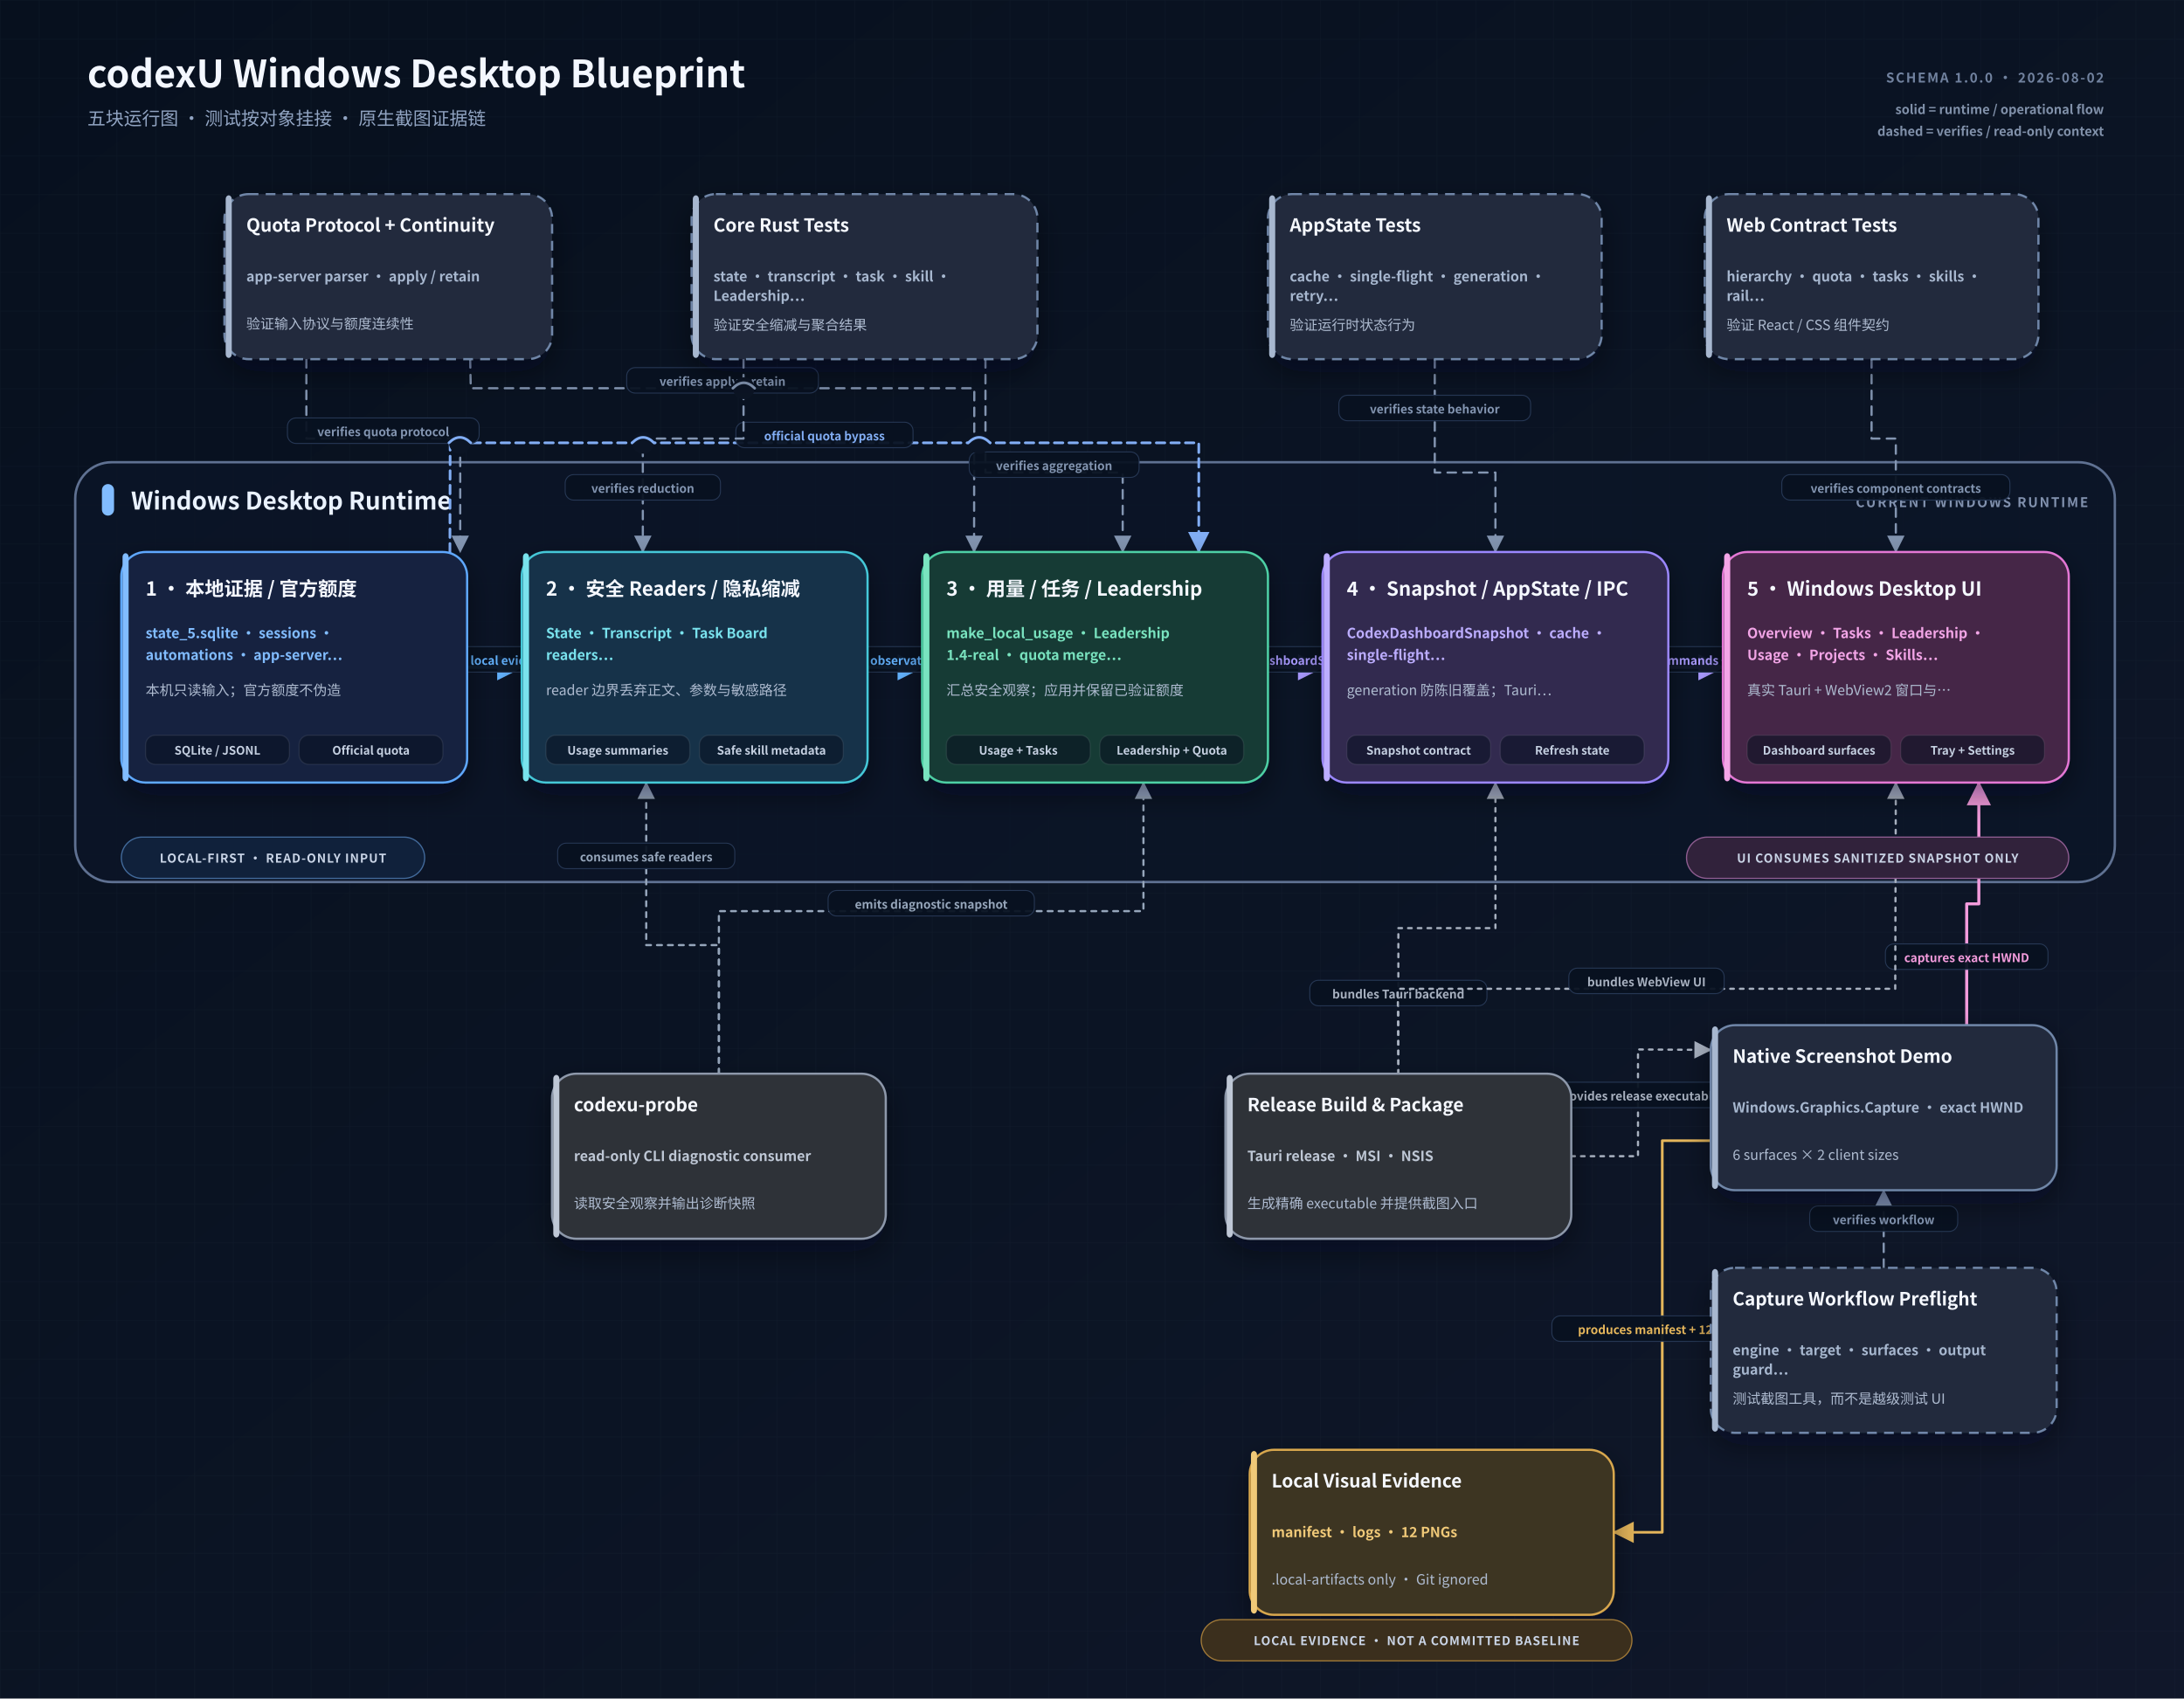
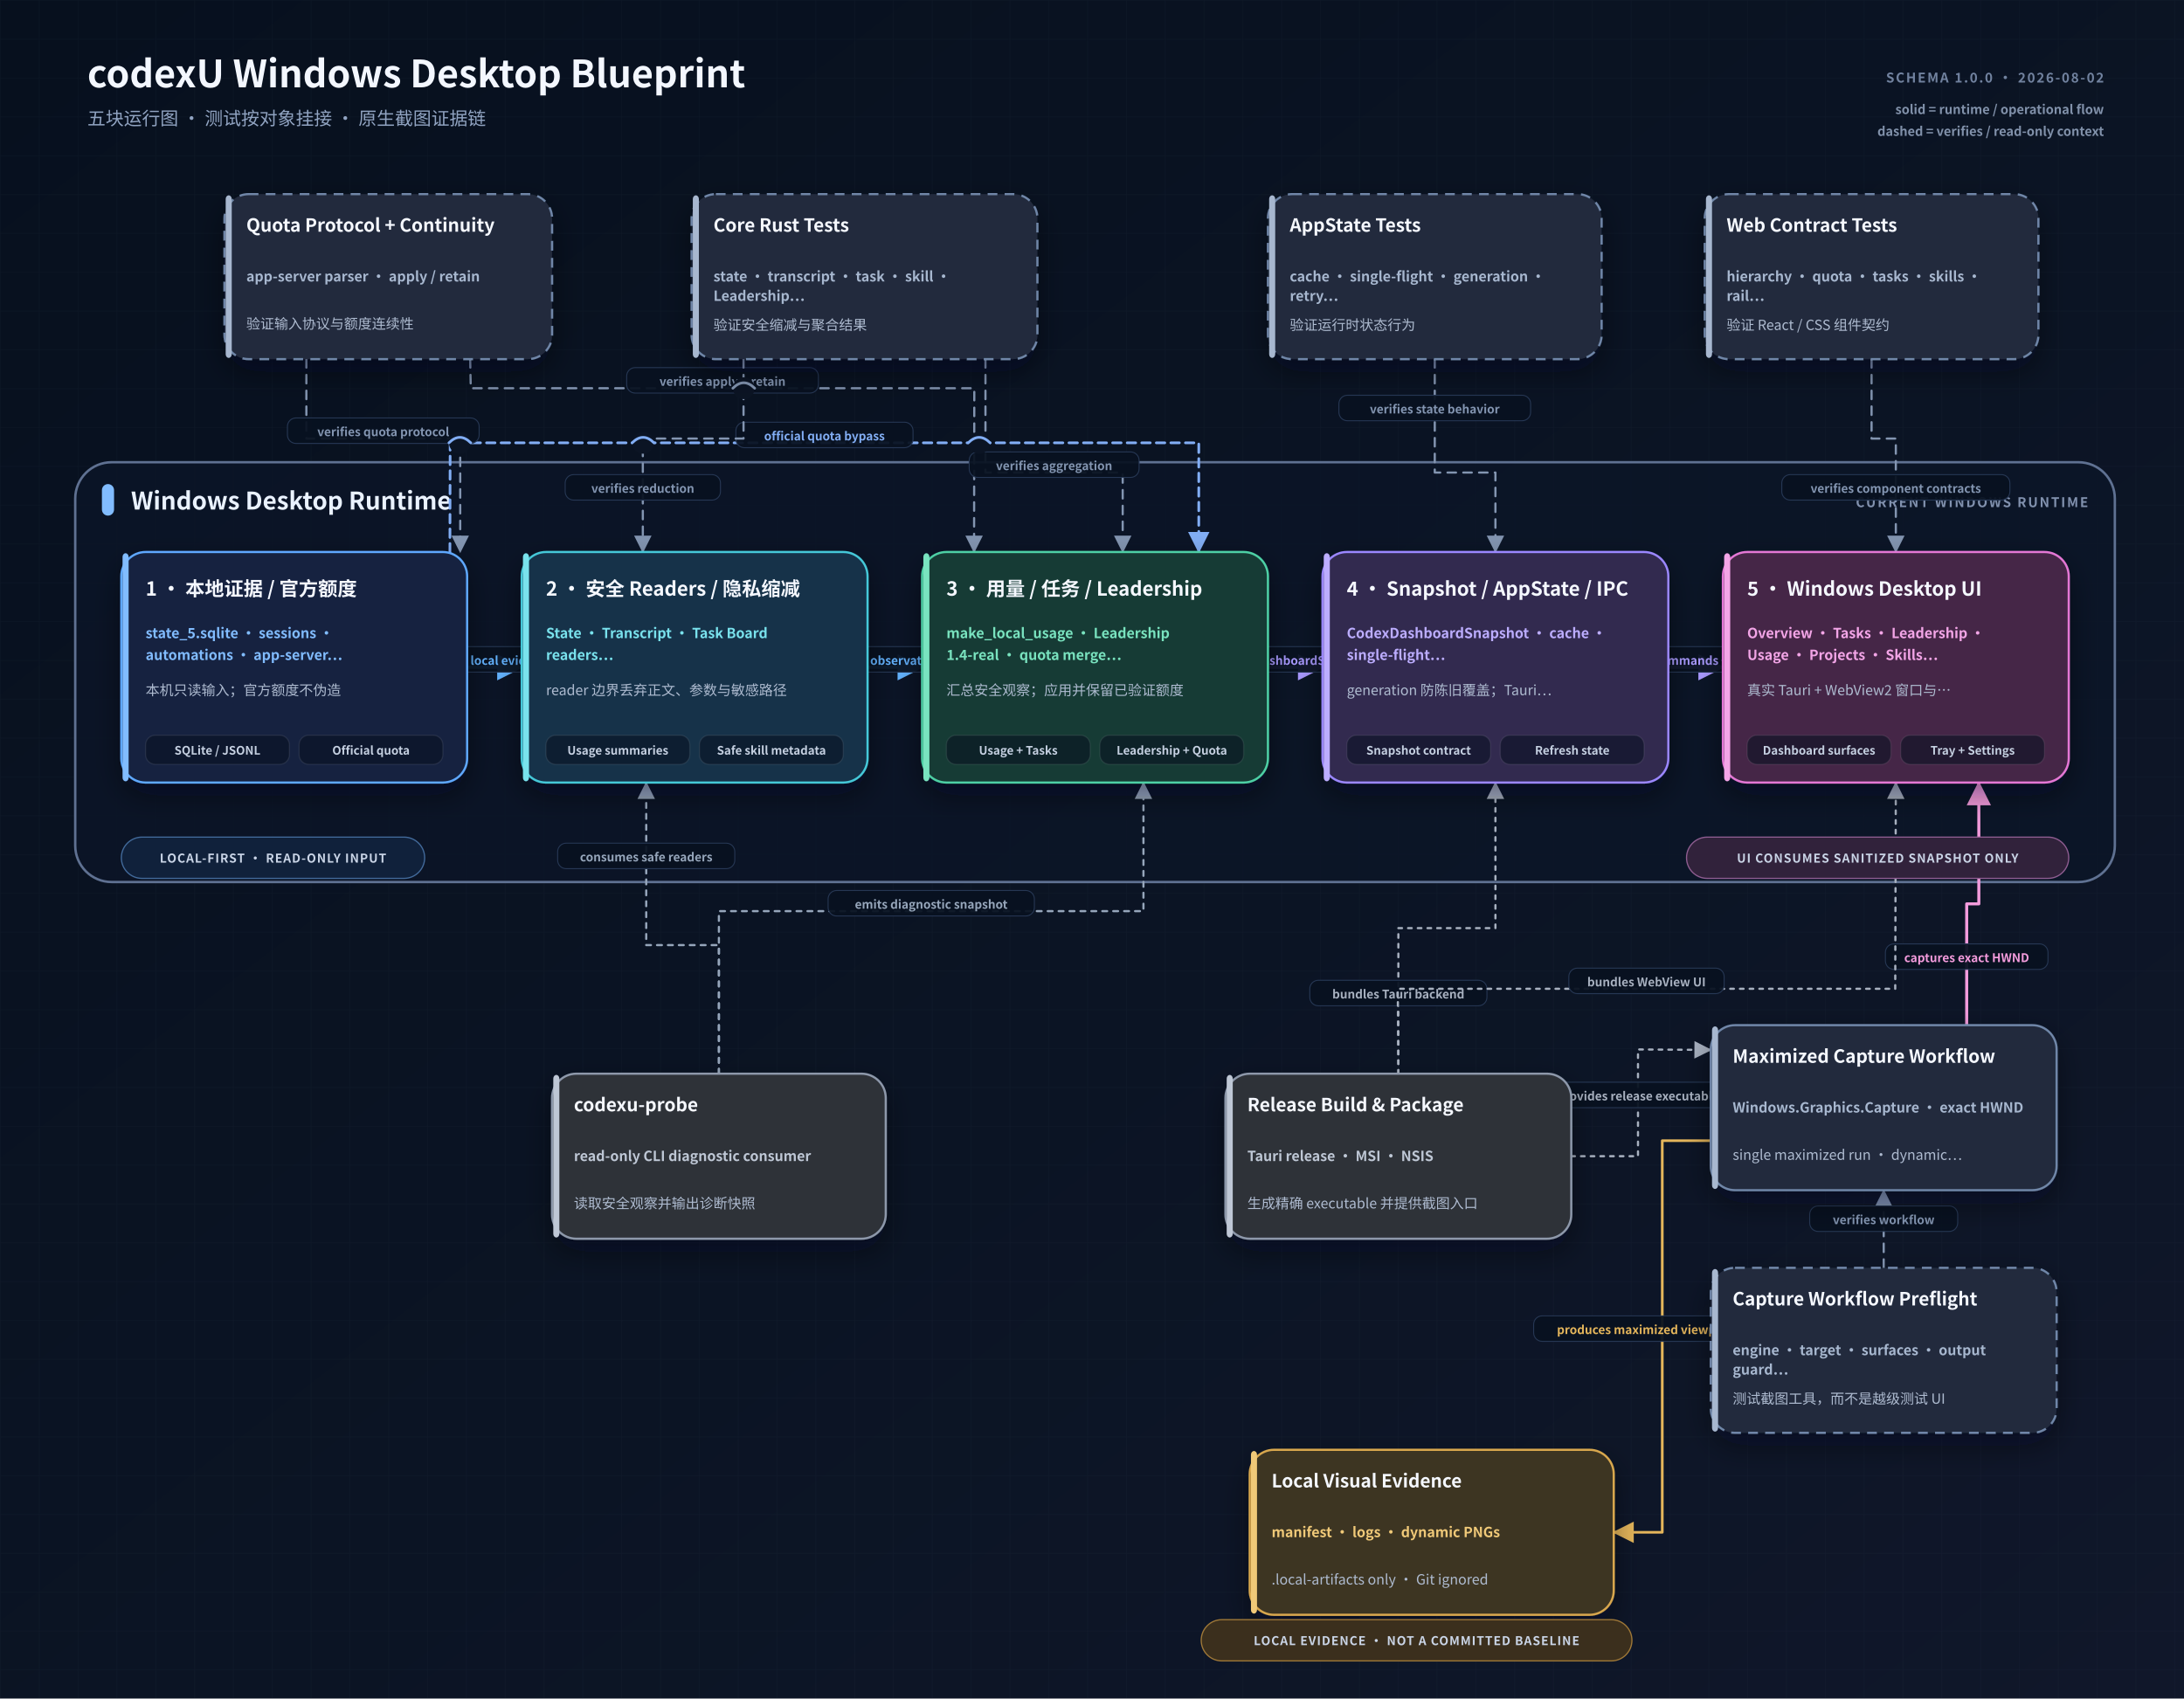
<svg xmlns="http://www.w3.org/2000/svg" width="1800" height="1400" viewBox="0 0 1800 1400">
  <defs>
    <linearGradient id="bg" x1="0" y1="0" x2="1" y2="1">
      <stop offset="0" stop-color="#07101e" />
      <stop offset="0.55" stop-color="#0b1424" />
      <stop offset="1" stop-color="#10172a" />
    </linearGradient>
    <pattern id="grid" width="32" height="32" patternUnits="userSpaceOnUse">
      <path d="M 32 0 L 0 0 0 32" fill="none" stroke="#9fb3d1" stroke-opacity="0.035" stroke-width="1" />
    </pattern>
    <filter id="card-shadow" x="-20%" y="-20%" width="140%" height="150%">
      <feDropShadow dx="0" dy="10" stdDeviation="12" flood-color="#000814" flood-opacity="0.42" />
    </filter>
    <marker id="arrow-data_flow" markerWidth="10" markerHeight="10" refX="8.5" refY="5" orient="auto" markerUnits="strokeWidth">
      <path d="M1,1 L9,5 L1,9 Z" fill="#63b3ff" />
    </marker>
    <marker id="arrow-read_only" markerWidth="10" markerHeight="10" refX="8.5" refY="5" orient="auto" markerUnits="strokeWidth">
      <path d="M1,1 L9,5 L1,9 Z" fill="#82aef5" />
    </marker>
    <marker id="arrow-contract" markerWidth="10" markerHeight="10" refX="8.5" refY="5" orient="auto" markerUnits="strokeWidth">
      <path d="M1,1 L9,5 L1,9 Z" fill="#a99aff" />
    </marker>
    <marker id="arrow-verifies" markerWidth="10" markerHeight="10" refX="8.5" refY="5" orient="auto" markerUnits="strokeWidth">
      <path d="M1,1 L9,5 L1,9 Z" fill="#8395b1" />
    </marker>
    <marker id="arrow-captures" markerWidth="10" markerHeight="10" refX="8.5" refY="5" orient="auto" markerUnits="strokeWidth">
      <path d="M1,1 L9,5 L1,9 Z" fill="#f39bdc" />
    </marker>
    <marker id="arrow-produces" markerWidth="10" markerHeight="10" refX="8.5" refY="5" orient="auto" markerUnits="strokeWidth">
      <path d="M1,1 L9,5 L1,9 Z" fill="#e5b65b" />
    </marker>
    <marker id="arrow-consumes" markerWidth="10" markerHeight="10" refX="8.5" refY="5" orient="auto" markerUnits="strokeWidth">
      <path d="M1,1 L9,5 L1,9 Z" fill="#96a6bb" />
    </marker>
    <marker id="arrow-builds" markerWidth="10" markerHeight="10" refX="8.5" refY="5" orient="auto" markerUnits="strokeWidth">
      <path d="M1,1 L9,5 L1,9 Z" fill="#a8b1c0" />
    </marker>
  </defs>
  <rect width="100%" height="100%" fill="url(#bg)" />
  <rect width="100%" height="100%" fill="url(#grid)" />
  <text x="72.0" y="72.0" font-family="'Segoe UI','Microsoft YaHei UI','Noto Sans CJK SC',sans-serif" font-size="31.0" font-weight="760" fill="#f3f7ff" text-anchor="start" opacity="1.00" letter-spacing="0.0">codexU Windows Desktop Blueprint</text>
  <text x="72.0" y="103.0" font-family="'Segoe UI','Microsoft YaHei UI','Noto Sans CJK SC',sans-serif" font-size="15.0" font-weight="450" fill="#91a4c2" text-anchor="start" opacity="1.00" letter-spacing="0.0">五块运行图 · 测试按对象挂接 · 原生截图证据链</text>
  <text x="1734.0" y="68.0" font-family="'Segoe UI','Microsoft YaHei UI','Noto Sans CJK SC',sans-serif" font-size="11.0" font-weight="700" fill="#71829f" text-anchor="end" opacity="1.00" letter-spacing="1.2">SCHEMA 1.0.0 · 2026-08-02</text>
  <text x="1734.0" y="94.0" font-family="'Segoe UI','Microsoft YaHei UI','Noto Sans CJK SC',sans-serif" font-size="10.5" font-weight="550" fill="#8191aa" text-anchor="end" opacity="1.00" letter-spacing="0.0">solid = runtime / operational flow</text>
  <text x="1734.0" y="112.0" font-family="'Segoe UI','Microsoft YaHei UI','Noto Sans CJK SC',sans-serif" font-size="10.5" font-weight="550" fill="#8191aa" text-anchor="end" opacity="1.00" letter-spacing="0.0">dashed = verifies / read-only context</text>
  <g id="groups">
    <g id="group-windows_runtime">
      <rect x="62.0" y="381.0" width="1681.0" height="346.0" rx="30" fill="#0c1528" fill-opacity="0.82" stroke="#5f7192" stroke-width="2" />
      <rect x="84.0" y="399.0" width="10" height="26" rx="5" fill="#81bcff" />
      <text x="108.0" y="420.0" font-family="'Segoe UI','Microsoft YaHei UI','Noto Sans CJK SC',sans-serif" font-size="20.0" font-weight="700" fill="#eaf2ff" text-anchor="start" opacity="1.00" letter-spacing="0.0">Windows Desktop Runtime</text>
      <text x="1721.0" y="418.0" font-family="'Segoe UI','Microsoft YaHei UI','Noto Sans CJK SC',sans-serif" font-size="11.0" font-weight="700" fill="#8191ae" text-anchor="end" opacity="1.00" letter-spacing="1.3">CURRENT WINDOWS RUNTIME</text>
    </g>
  </g>
  <g id="edges">
    <g class="edge edge-local_evidence-safe_readers" data-crossing-style="">
      <polyline points="385.0,550.0 430.0,550.0" fill="none" stroke="#63b3ff" stroke-width="2.7" stroke-linecap="round" stroke-linejoin="round" marker-end="url(#arrow-data_flow)" />
      <g class="edge-label">
        <rect x="337.5" y="533.0" width="140.0" height="21" rx="7" fill="#081120" fill-opacity="0.94" stroke="#263754" stroke-width="0.8" />
        <text x="407.5" y="548.0" font-family="'Segoe UI','Microsoft YaHei UI','Noto Sans CJK SC',sans-serif" font-size="9.8" font-weight="650" fill="#63b3ff" text-anchor="middle" opacity="1.00" letter-spacing="0.0">reads local evidence</text>
      </g>
    </g>
    <g class="edge edge-safe_readers-dashboard_aggregation" data-crossing-style="">
      <polyline points="715.0,550.0 760.0,550.0" fill="none" stroke="#63b3ff" stroke-width="2.7" stroke-linecap="round" stroke-linejoin="round" marker-end="url(#arrow-data_flow)" />
      <g class="edge-label">
        <rect x="676.5" y="533.0" width="122.0" height="21" rx="7" fill="#081120" fill-opacity="0.94" stroke="#263754" stroke-width="0.8" />
        <text x="737.5" y="548.0" font-family="'Segoe UI','Microsoft YaHei UI','Noto Sans CJK SC',sans-serif" font-size="9.8" font-weight="650" fill="#63b3ff" text-anchor="middle" opacity="1.00" letter-spacing="0.0">safe observations</text>
      </g>
    </g>
    <g class="edge edge-local_evidence-dashboard_aggregation" data-crossing-style="bridge">
      <polyline points="370.8,455.0 371.0,365.0 988.0,365.0 988.0,455.0" fill="none" stroke="#82aef5" stroke-width="2.2" stroke-linecap="round" stroke-linejoin="round" marker-end="url(#arrow-read_only)" stroke-dasharray="7 5" />
      <g class="edge-label">
        <rect x="606.5" y="348.0" width="146.0" height="21" rx="7" fill="#081120" fill-opacity="0.94" stroke="#263754" stroke-width="0.8" />
        <text x="679.5" y="363.0" font-family="'Segoe UI','Microsoft YaHei UI','Noto Sans CJK SC',sans-serif" font-size="9.8" font-weight="650" fill="#82aef5" text-anchor="middle" opacity="1.00" letter-spacing="0.0">official quota bypass</text>
      </g>
    </g>
    <g class="edge edge-dashboard_aggregation-snapshot_app_state" data-crossing-style="">
      <polyline points="1045.0,550.0 1090.0,550.0" fill="none" stroke="#a99aff" stroke-width="2.7" stroke-linecap="round" stroke-linejoin="round" marker-end="url(#arrow-contract)" />
      <g class="edge-label">
        <rect x="991.5" y="533.0" width="152.0" height="21" rx="7" fill="#081120" fill-opacity="0.94" stroke="#263754" stroke-width="0.8" />
        <text x="1067.5" y="548.0" font-family="'Segoe UI','Microsoft YaHei UI','Noto Sans CJK SC',sans-serif" font-size="9.8" font-weight="650" fill="#a99aff" text-anchor="middle" opacity="1.00" letter-spacing="0.0">CodexDashboardSnapshot</text>
      </g>
    </g>
    <g class="edge edge-snapshot_app_state-windows_desktop_ui" data-crossing-style="">
      <polyline points="1375.0,550.0 1420.0,550.0" fill="none" stroke="#a99aff" stroke-width="2.7" stroke-linecap="round" stroke-linejoin="round" marker-end="url(#arrow-contract)" />
      <g class="edge-label">
        <rect x="1318.5" y="533.0" width="158.0" height="21" rx="7" fill="#081120" fill-opacity="0.94" stroke="#263754" stroke-width="0.8" />
        <text x="1397.5" y="548.0" font-family="'Segoe UI','Microsoft YaHei UI','Noto Sans CJK SC',sans-serif" font-size="9.8" font-weight="650" fill="#a99aff" text-anchor="middle" opacity="1.00" letter-spacing="0.0">Tauri commands + events</text>
      </g>
    </g>
    <g class="edge edge-quota_tests-local_evidence" data-crossing-style="">
      <polyline points="252.5,296.0 252.5,361.5 379.3,361.5 379.3,455.0" fill="none" stroke="#8395b1" stroke-width="1.8" stroke-linecap="round" stroke-linejoin="round" marker-end="url(#arrow-verifies)" stroke-dasharray="7 6" />
      <g class="edge-label">
        <rect x="236.9" y="344.5" width="158.0" height="21" rx="7" fill="#081120" fill-opacity="0.94" stroke="#263754" stroke-width="0.8" />
        <text x="315.9" y="359.5" font-family="'Segoe UI','Microsoft YaHei UI','Noto Sans CJK SC',sans-serif" font-size="9.8" font-weight="650" fill="#8395b1" text-anchor="middle" opacity="1.00" letter-spacing="0.0">verifies quota protocol</text>
      </g>
    </g>
    <g class="edge edge-quota_tests-dashboard_aggregation" data-crossing-style="bridge">
      <polyline points="387.5,296.0 388.0,320.0 803.0,320.0 802.8,455.0" fill="none" stroke="#8395b1" stroke-width="1.8" stroke-linecap="round" stroke-linejoin="round" marker-end="url(#arrow-verifies)" stroke-dasharray="7 6" />
      <g class="edge-label">
        <rect x="516.5" y="303.0" width="158.0" height="21" rx="7" fill="#081120" fill-opacity="0.94" stroke="#263754" stroke-width="0.8" />
        <text x="595.5" y="318.0" font-family="'Segoe UI','Microsoft YaHei UI','Noto Sans CJK SC',sans-serif" font-size="9.8" font-weight="650" fill="#8395b1" text-anchor="middle" opacity="1.00" letter-spacing="0.0">verifies apply + retain</text>
      </g>
    </g>
    <g class="edge edge-core_tests-safe_readers" data-crossing-style="">
      <polyline points="612.8,296.0 612.8,361.5 529.8,361.5 529.8,455.0" fill="none" stroke="#8395b1" stroke-width="1.8" stroke-linecap="round" stroke-linejoin="round" marker-end="url(#arrow-verifies)" stroke-dasharray="7 6" />
      <g class="edge-label">
        <rect x="465.8" y="391.2" width="128.0" height="21" rx="7" fill="#081120" fill-opacity="0.94" stroke="#263754" stroke-width="0.8" />
        <text x="529.8" y="406.2" font-family="'Segoe UI','Microsoft YaHei UI','Noto Sans CJK SC',sans-serif" font-size="9.8" font-weight="650" fill="#8395b1" text-anchor="middle" opacity="1.00" letter-spacing="0.0">verifies reduction</text>
      </g>
    </g>
    <g class="edge edge-core_tests-dashboard_aggregation" data-crossing-style="">
      <polyline points="812.2,296.0 812.2,389.5 925.3,389.5 925.3,455.0" fill="none" stroke="#8395b1" stroke-width="1.8" stroke-linecap="round" stroke-linejoin="round" marker-end="url(#arrow-verifies)" stroke-dasharray="7 6" />
      <g class="edge-label">
        <rect x="798.8" y="372.5" width="140.0" height="21" rx="7" fill="#081120" fill-opacity="0.94" stroke="#263754" stroke-width="0.8" />
        <text x="868.8" y="387.5" font-family="'Segoe UI','Microsoft YaHei UI','Noto Sans CJK SC',sans-serif" font-size="9.8" font-weight="650" fill="#8395b1" text-anchor="middle" opacity="1.00" letter-spacing="0.0">verifies aggregation</text>
      </g>
    </g>
    <g class="edge edge-app_state_tests-snapshot_app_state" data-crossing-style="">
      <polyline points="1182.5,296.0 1182.5,389.5 1232.5,389.5 1232.5,455.0" fill="none" stroke="#8395b1" stroke-width="1.8" stroke-linecap="round" stroke-linejoin="round" marker-end="url(#arrow-verifies)" stroke-dasharray="7 6" />
      <g class="edge-label">
        <rect x="1103.5" y="325.8" width="158.0" height="21" rx="7" fill="#081120" fill-opacity="0.94" stroke="#263754" stroke-width="0.8" />
        <text x="1182.5" y="340.8" font-family="'Segoe UI','Microsoft YaHei UI','Noto Sans CJK SC',sans-serif" font-size="9.8" font-weight="650" fill="#8395b1" text-anchor="middle" opacity="1.00" letter-spacing="0.0">verifies state behavior</text>
      </g>
    </g>
    <g class="edge edge-web_contract_tests-windows_desktop_ui" data-crossing-style="">
      <polyline points="1542.5,296.0 1542.5,361.5 1562.5,361.5 1562.5,455.0" fill="none" stroke="#8395b1" stroke-width="1.8" stroke-linecap="round" stroke-linejoin="round" marker-end="url(#arrow-verifies)" stroke-dasharray="7 6" />
      <g class="edge-label">
        <rect x="1468.5" y="391.2" width="188.0" height="21" rx="7" fill="#081120" fill-opacity="0.94" stroke="#263754" stroke-width="0.8" />
        <text x="1562.5" y="406.2" font-family="'Segoe UI','Microsoft YaHei UI','Noto Sans CJK SC',sans-serif" font-size="9.8" font-weight="650" fill="#8395b1" text-anchor="middle" opacity="1.00" letter-spacing="0.0">verifies component contracts</text>
      </g>
    </g>
    <g class="edge edge-native_capture_demo-windows_desktop_ui" data-crossing-style="">
      <polyline points="1620.9,845.0 1620.9,745.0 1630.9,745.0 1630.9,645.0" fill="none" stroke="#f39bdc" stroke-width="2.5" stroke-linecap="round" stroke-linejoin="round" marker-end="url(#arrow-captures)" />
      <g class="edge-label">
        <rect x="1553.9" y="778.0" width="134.0" height="21" rx="7" fill="#081120" fill-opacity="0.94" stroke="#263754" stroke-width="0.8" />
        <text x="1620.9" y="793.0" font-family="'Segoe UI','Microsoft YaHei UI','Noto Sans CJK SC',sans-serif" font-size="9.8" font-weight="650" fill="#f39bdc" text-anchor="middle" opacity="1.00" letter-spacing="0.0">captures exact HWND</text>
      </g>
    </g>
    <g class="edge edge-capture_preflight-native_capture_demo" data-crossing-style="">
      <polyline points="1552.5,1045.0 1552.5,1041.0 1552.5,1041.0 1552.5,981.0" fill="none" stroke="#8395b1" stroke-width="1.8" stroke-linecap="round" stroke-linejoin="round" marker-end="url(#arrow-verifies)" stroke-dasharray="7 6" />
      <g class="edge-label">
        <rect x="1491.5" y="994.0" width="122.0" height="21" rx="7" fill="#081120" fill-opacity="0.94" stroke="#263754" stroke-width="0.8" />
        <text x="1552.5" y="1009.0" font-family="'Segoe UI','Microsoft YaHei UI','Noto Sans CJK SC',sans-serif" font-size="9.8" font-weight="650" fill="#8395b1" text-anchor="middle" opacity="1.00" letter-spacing="0.0">verifies workflow</text>
      </g>
    </g>
    <g class="edge edge-native_capture_demo-local_visual_evidence" data-crossing-style="">
      <polyline points="1410.0,940.2 1370.0,940.2 1370.0,1263.0 1330.0,1263.0" fill="none" stroke="#e5b65b" stroke-width="2.2" stroke-linecap="round" stroke-linejoin="round" marker-end="url(#arrow-produces)" />
      <g class="edge-label">
-         <rect x="1279.0" y="1084.6" width="182.0" height="21" rx="7" fill="#081120" fill-opacity="0.94" stroke="#263754" stroke-width="0.8" />
-         <text x="1370.0" y="1099.6" font-family="'Segoe UI','Microsoft YaHei UI','Noto Sans CJK SC',sans-serif" font-size="9.8" font-weight="650" fill="#e5b65b" text-anchor="middle" opacity="1.00" letter-spacing="0.0">produces manifest + 12 PNGs</text>
+         <rect x="1264.0" y="1084.6" width="212.0" height="21" rx="7" fill="#081120" fill-opacity="0.94" stroke="#263754" stroke-width="0.8" />
+         <text x="1370.0" y="1099.6" font-family="'Segoe UI','Microsoft YaHei UI','Noto Sans CJK SC',sans-serif" font-size="9.8" font-weight="650" fill="#e5b65b" text-anchor="middle" opacity="1.00" letter-spacing="0.0">produces maximized viewport PNGs</text>
      </g>
    </g>
    <g class="edge edge-codexu_probe-safe_readers" data-crossing-style="">
      <polyline points="592.5,885.0 592.5,779.0 532.6,779.0 532.6,645.0" fill="none" stroke="#96a6bb" stroke-width="1.8" stroke-linecap="round" stroke-linejoin="round" marker-end="url(#arrow-consumes)" stroke-dasharray="4 5" />
      <g class="edge-label">
        <rect x="459.6" y="695.0" width="146.0" height="21" rx="7" fill="#081120" fill-opacity="0.94" stroke="#263754" stroke-width="0.8" />
        <text x="532.6" y="710.0" font-family="'Segoe UI','Microsoft YaHei UI','Noto Sans CJK SC',sans-serif" font-size="9.8" font-weight="650" fill="#96a6bb" text-anchor="middle" opacity="1.00" letter-spacing="0.0">consumes safe readers</text>
      </g>
    </g>
    <g class="edge edge-codexu_probe-dashboard_aggregation" data-crossing-style="">
      <polyline points="592.5,885.0 592.5,751.0 942.4,751.0 942.4,645.0" fill="none" stroke="#96a6bb" stroke-width="1.8" stroke-linecap="round" stroke-linejoin="round" marker-end="url(#arrow-consumes)" stroke-dasharray="4 5" />
      <g class="edge-label">
        <rect x="682.5" y="734.0" width="170.0" height="21" rx="7" fill="#081120" fill-opacity="0.94" stroke="#263754" stroke-width="0.8" />
        <text x="767.5" y="749.0" font-family="'Segoe UI','Microsoft YaHei UI','Noto Sans CJK SC',sans-serif" font-size="9.8" font-weight="650" fill="#96a6bb" text-anchor="middle" opacity="1.00" letter-spacing="0.0">emits diagnostic snapshot</text>
      </g>
    </g>
    <g class="edge edge-build_package-snapshot_app_state" data-crossing-style="">
      <polyline points="1152.5,885.0 1152.5,765.0 1232.5,765.0 1232.5,645.0" fill="none" stroke="#a8b1c0" stroke-width="1.8" stroke-linecap="round" stroke-linejoin="round" marker-end="url(#arrow-builds)" stroke-dasharray="3 5" />
      <g class="edge-label">
        <rect x="1079.5" y="808.0" width="146.0" height="21" rx="7" fill="#081120" fill-opacity="0.94" stroke="#263754" stroke-width="0.8" />
        <text x="1152.5" y="823.0" font-family="'Segoe UI','Microsoft YaHei UI','Noto Sans CJK SC',sans-serif" font-size="9.8" font-weight="650" fill="#a8b1c0" text-anchor="middle" opacity="1.00" letter-spacing="0.0">bundles Tauri backend</text>
      </g>
    </g>
    <g class="edge edge-build_package-windows_desktop_ui" data-crossing-style="">
      <polyline points="1152.5,885.0 1152.0,815.0 1562.0,815.0 1562.5,645.0" fill="none" stroke="#a8b1c0" stroke-width="1.8" stroke-linecap="round" stroke-linejoin="round" marker-end="url(#arrow-builds)" stroke-dasharray="3 5" />
      <g class="edge-label">
        <rect x="1293.0" y="798.0" width="128.0" height="21" rx="7" fill="#081120" fill-opacity="0.94" stroke="#263754" stroke-width="0.8" />
        <text x="1357.0" y="813.0" font-family="'Segoe UI','Microsoft YaHei UI','Noto Sans CJK SC',sans-serif" font-size="9.8" font-weight="650" fill="#a8b1c0" text-anchor="middle" opacity="1.00" letter-spacing="0.0">bundles WebView UI</text>
      </g>
    </g>
    <g class="edge edge-build_package-native_capture_demo" data-crossing-style="">
      <polyline points="1295.0,953.0 1350.0,953.0 1350.0,865.0 1410.0,865.4" fill="none" stroke="#a8b1c0" stroke-width="1.8" stroke-linecap="round" stroke-linejoin="round" marker-end="url(#arrow-builds)" stroke-dasharray="3 5" />
      <g class="edge-label">
        <rect x="1259.0" y="892.0" width="182.0" height="21" rx="7" fill="#081120" fill-opacity="0.94" stroke="#263754" stroke-width="0.8" />
        <text x="1350.0" y="907.0" font-family="'Segoe UI','Microsoft YaHei UI','Noto Sans CJK SC',sans-serif" font-size="9.8" font-weight="650" fill="#a8b1c0" text-anchor="middle" opacity="1.00" letter-spacing="0.0">provides release executable</text>
      </g>
    </g>
    <g class="edge-bridges" data-edge="local_evidence-dashboard_aggregation">
      <circle cx="379.0" cy="365.0" r="9.0" fill="#0b1424" />
      <path d="M 370.0,365.0 Q 379.0,356.0 388.0,365.0" fill="none" stroke="#82aef5" stroke-width="2.2" stroke-linecap="round" />
      <circle cx="530.0" cy="365.0" r="9.0" fill="#0b1424" />
      <path d="M 521.0,365.0 Q 530.0,356.0 539.0,365.0" fill="none" stroke="#82aef5" stroke-width="2.2" stroke-linecap="round" />
      <circle cx="807.0" cy="365.0" r="9.0" fill="#0b1424" />
      <path d="M 798.0,365.0 Q 807.0,356.0 816.0,365.0" fill="none" stroke="#82aef5" stroke-width="2.2" stroke-linecap="round" />
    </g>
    <g class="edge-bridges" data-edge="quota_tests-dashboard_aggregation">
      <circle cx="613.0" cy="320.0" r="9.0" fill="#0b1424" />
      <path d="M 604.0,320.0 Q 613.0,311.0 622.0,320.0" fill="none" stroke="#8395b1" stroke-width="2.2" stroke-linecap="round" />
    </g>
  </g>
  <g id="nodes">
    <g id="node-local_evidence">
      <rect x="100.0" y="455.0" width="285.0" height="190.0" rx="20" fill="#12233f" stroke="#5fa8ff" stroke-width="1.8" filter="url(#card-shadow)" />
      <rect x="101.0" y="456.0" width="5" height="188.0" rx="3" fill="#81bcff" />
      <text x="120.0" y="491.0" font-family="'Segoe UI','Microsoft YaHei UI','Noto Sans CJK SC',sans-serif" font-size="16.0" font-weight="720" fill="#f5f8ff" text-anchor="start" opacity="1.00" letter-spacing="0.0">1 · 本地证据 / 官方额度</text>
      <text x="120.0" y="526.0" font-family="'Segoe UI','Microsoft YaHei UI','Noto Sans CJK SC',sans-serif" font-size="11.5" font-weight="600" fill="#81bcff" text-anchor="start" opacity="1.00" letter-spacing="0.0">state_5.sqlite · sessions ·</text>
      <text x="120.0" y="544.0" font-family="'Segoe UI','Microsoft YaHei UI','Noto Sans CJK SC',sans-serif" font-size="11.5" font-weight="600" fill="#81bcff" text-anchor="start" opacity="1.00" letter-spacing="0.0">automations · app-server…</text>
      <text x="120.0" y="573.0" font-family="'Segoe UI','Microsoft YaHei UI','Noto Sans CJK SC',sans-serif" font-size="11.5" font-weight="430" fill="#aebbd0" text-anchor="start" opacity="1.00" letter-spacing="0.0">本机只读输入；官方额度不伪造</text>
      <rect x="120.0" y="606.0" width="118.5" height="24" rx="8" fill="#07101f" fill-opacity="0.56" stroke="#ffffff" stroke-opacity="0.08" />
      <text x="179.2" y="622.0" font-family="'Segoe UI','Microsoft YaHei UI','Noto Sans CJK SC',sans-serif" font-size="9.6" font-weight="600" fill="#c5d0e1" text-anchor="middle" opacity="1.00" letter-spacing="0.0">SQLite / JSONL</text>
      <rect x="246.5" y="606.0" width="118.5" height="24" rx="8" fill="#07101f" fill-opacity="0.56" stroke="#ffffff" stroke-opacity="0.08" />
      <text x="305.8" y="622.0" font-family="'Segoe UI','Microsoft YaHei UI','Noto Sans CJK SC',sans-serif" font-size="9.6" font-weight="600" fill="#c5d0e1" text-anchor="middle" opacity="1.00" letter-spacing="0.0">Official quota</text>
    </g>
    <g id="node-safe_readers">
      <rect x="430.0" y="455.0" width="285.0" height="190.0" rx="20" fill="#15324a" stroke="#45c8d8" stroke-width="1.8" filter="url(#card-shadow)" />
      <rect x="431.0" y="456.0" width="5" height="188.0" rx="3" fill="#79e2ed" />
      <text x="450.0" y="491.0" font-family="'Segoe UI','Microsoft YaHei UI','Noto Sans CJK SC',sans-serif" font-size="16.0" font-weight="720" fill="#f5f8ff" text-anchor="start" opacity="1.00" letter-spacing="0.0">2 · 安全 Readers / 隐私缩减</text>
      <text x="450.0" y="526.0" font-family="'Segoe UI','Microsoft YaHei UI','Noto Sans CJK SC',sans-serif" font-size="11.5" font-weight="600" fill="#79e2ed" text-anchor="start" opacity="1.00" letter-spacing="0.0">State · Transcript · Task Board</text>
      <text x="450.0" y="544.0" font-family="'Segoe UI','Microsoft YaHei UI','Noto Sans CJK SC',sans-serif" font-size="11.5" font-weight="600" fill="#79e2ed" text-anchor="start" opacity="1.00" letter-spacing="0.0">readers…</text>
      <text x="450.0" y="573.0" font-family="'Segoe UI','Microsoft YaHei UI','Noto Sans CJK SC',sans-serif" font-size="11.5" font-weight="430" fill="#aebbd0" text-anchor="start" opacity="1.00" letter-spacing="0.0">reader 边界丢弃正文、参数与敏感路径</text>
      <rect x="450.0" y="606.0" width="118.5" height="24" rx="8" fill="#07101f" fill-opacity="0.56" stroke="#ffffff" stroke-opacity="0.08" />
      <text x="509.2" y="622.0" font-family="'Segoe UI','Microsoft YaHei UI','Noto Sans CJK SC',sans-serif" font-size="9.6" font-weight="600" fill="#c5d0e1" text-anchor="middle" opacity="1.00" letter-spacing="0.0">Usage summaries</text>
      <rect x="576.5" y="606.0" width="118.5" height="24" rx="8" fill="#07101f" fill-opacity="0.56" stroke="#ffffff" stroke-opacity="0.08" />
      <text x="635.8" y="622.0" font-family="'Segoe UI','Microsoft YaHei UI','Noto Sans CJK SC',sans-serif" font-size="9.6" font-weight="600" fill="#c5d0e1" text-anchor="middle" opacity="1.00" letter-spacing="0.0">Safe skill metadata</text>
    </g>
    <g id="node-dashboard_aggregation">
      <rect x="760.0" y="455.0" width="285.0" height="190.0" rx="20" fill="#173b35" stroke="#4ed0a5" stroke-width="1.8" filter="url(#card-shadow)" />
      <rect x="761.0" y="456.0" width="5" height="188.0" rx="3" fill="#79e3bf" />
      <text x="780.0" y="491.0" font-family="'Segoe UI','Microsoft YaHei UI','Noto Sans CJK SC',sans-serif" font-size="16.0" font-weight="720" fill="#f5f8ff" text-anchor="start" opacity="1.00" letter-spacing="0.0">3 · 用量 / 任务 / Leadership</text>
      <text x="780.0" y="526.0" font-family="'Segoe UI','Microsoft YaHei UI','Noto Sans CJK SC',sans-serif" font-size="11.5" font-weight="600" fill="#79e3bf" text-anchor="start" opacity="1.00" letter-spacing="0.0">make_local_usage · Leadership</text>
      <text x="780.0" y="544.0" font-family="'Segoe UI','Microsoft YaHei UI','Noto Sans CJK SC',sans-serif" font-size="11.5" font-weight="600" fill="#79e3bf" text-anchor="start" opacity="1.00" letter-spacing="0.0">1.4-real · quota merge…</text>
      <text x="780.0" y="573.0" font-family="'Segoe UI','Microsoft YaHei UI','Noto Sans CJK SC',sans-serif" font-size="11.5" font-weight="430" fill="#aebbd0" text-anchor="start" opacity="1.00" letter-spacing="0.0">汇总安全观察；应用并保留已验证额度</text>
      <rect x="780.0" y="606.0" width="118.5" height="24" rx="8" fill="#07101f" fill-opacity="0.56" stroke="#ffffff" stroke-opacity="0.08" />
      <text x="839.2" y="622.0" font-family="'Segoe UI','Microsoft YaHei UI','Noto Sans CJK SC',sans-serif" font-size="9.6" font-weight="600" fill="#c5d0e1" text-anchor="middle" opacity="1.00" letter-spacing="0.0">Usage + Tasks</text>
      <rect x="906.5" y="606.0" width="118.5" height="24" rx="8" fill="#07101f" fill-opacity="0.56" stroke="#ffffff" stroke-opacity="0.08" />
      <text x="965.8" y="622.0" font-family="'Segoe UI','Microsoft YaHei UI','Noto Sans CJK SC',sans-serif" font-size="9.6" font-weight="600" fill="#c5d0e1" text-anchor="middle" opacity="1.00" letter-spacing="0.0">Leadership + Quota</text>
    </g>
    <g id="node-snapshot_app_state">
      <rect x="1090.0" y="455.0" width="285.0" height="190.0" rx="20" fill="#30294f" stroke="#9b87ff" stroke-width="1.8" filter="url(#card-shadow)" />
      <rect x="1091.0" y="456.0" width="5" height="188.0" rx="3" fill="#bcadff" />
      <text x="1110.0" y="491.0" font-family="'Segoe UI','Microsoft YaHei UI','Noto Sans CJK SC',sans-serif" font-size="16.0" font-weight="720" fill="#f5f8ff" text-anchor="start" opacity="1.00" letter-spacing="0.0">4 · Snapshot / AppState / IPC</text>
      <text x="1110.0" y="526.0" font-family="'Segoe UI','Microsoft YaHei UI','Noto Sans CJK SC',sans-serif" font-size="11.5" font-weight="600" fill="#bcadff" text-anchor="start" opacity="1.00" letter-spacing="0.0">CodexDashboardSnapshot · cache ·</text>
      <text x="1110.0" y="544.0" font-family="'Segoe UI','Microsoft YaHei UI','Noto Sans CJK SC',sans-serif" font-size="11.5" font-weight="600" fill="#bcadff" text-anchor="start" opacity="1.00" letter-spacing="0.0">single-flight…</text>
      <text x="1110.0" y="573.0" font-family="'Segoe UI','Microsoft YaHei UI','Noto Sans CJK SC',sans-serif" font-size="11.5" font-weight="430" fill="#aebbd0" text-anchor="start" opacity="1.00" letter-spacing="0.0">generation 防陈旧覆盖；Tauri…</text>
      <rect x="1110.0" y="606.0" width="118.5" height="24" rx="8" fill="#07101f" fill-opacity="0.56" stroke="#ffffff" stroke-opacity="0.08" />
      <text x="1169.2" y="622.0" font-family="'Segoe UI','Microsoft YaHei UI','Noto Sans CJK SC',sans-serif" font-size="9.6" font-weight="600" fill="#c5d0e1" text-anchor="middle" opacity="1.00" letter-spacing="0.0">Snapshot contract</text>
      <rect x="1236.5" y="606.0" width="118.5" height="24" rx="8" fill="#07101f" fill-opacity="0.56" stroke="#ffffff" stroke-opacity="0.08" />
      <text x="1295.8" y="622.0" font-family="'Segoe UI','Microsoft YaHei UI','Noto Sans CJK SC',sans-serif" font-size="9.6" font-weight="600" fill="#c5d0e1" text-anchor="middle" opacity="1.00" letter-spacing="0.0">Refresh state</text>
    </g>
    <g id="node-windows_desktop_ui">
      <rect x="1420.0" y="455.0" width="285.0" height="190.0" rx="20" fill="#442846" stroke="#e477d5" stroke-width="1.8" filter="url(#card-shadow)" />
      <rect x="1421.0" y="456.0" width="5" height="188.0" rx="3" fill="#f3a5e7" />
      <text x="1440.0" y="491.0" font-family="'Segoe UI','Microsoft YaHei UI','Noto Sans CJK SC',sans-serif" font-size="16.0" font-weight="720" fill="#f5f8ff" text-anchor="start" opacity="1.00" letter-spacing="0.0">5 · Windows Desktop UI</text>
      <text x="1440.0" y="526.0" font-family="'Segoe UI','Microsoft YaHei UI','Noto Sans CJK SC',sans-serif" font-size="11.5" font-weight="600" fill="#f3a5e7" text-anchor="start" opacity="1.00" letter-spacing="0.0">Overview · Tasks · Leadership ·</text>
      <text x="1440.0" y="544.0" font-family="'Segoe UI','Microsoft YaHei UI','Noto Sans CJK SC',sans-serif" font-size="11.5" font-weight="600" fill="#f3a5e7" text-anchor="start" opacity="1.00" letter-spacing="0.0">Usage · Projects · Skills…</text>
      <text x="1440.0" y="573.0" font-family="'Segoe UI','Microsoft YaHei UI','Noto Sans CJK SC',sans-serif" font-size="11.5" font-weight="430" fill="#aebbd0" text-anchor="start" opacity="1.00" letter-spacing="0.0">真实 Tauri + WebView2 窗口与…</text>
      <rect x="1440.0" y="606.0" width="118.5" height="24" rx="8" fill="#07101f" fill-opacity="0.56" stroke="#ffffff" stroke-opacity="0.08" />
      <text x="1499.2" y="622.0" font-family="'Segoe UI','Microsoft YaHei UI','Noto Sans CJK SC',sans-serif" font-size="9.6" font-weight="600" fill="#c5d0e1" text-anchor="middle" opacity="1.00" letter-spacing="0.0">Dashboard surfaces</text>
      <rect x="1566.5" y="606.0" width="118.5" height="24" rx="8" fill="#07101f" fill-opacity="0.56" stroke="#ffffff" stroke-opacity="0.08" />
      <text x="1625.8" y="622.0" font-family="'Segoe UI','Microsoft YaHei UI','Noto Sans CJK SC',sans-serif" font-size="9.6" font-weight="600" fill="#c5d0e1" text-anchor="middle" opacity="1.00" letter-spacing="0.0">Tray + Settings</text>
    </g>
    <g id="node-quota_tests">
      <rect x="185.0" y="160.0" width="270.0" height="136.0" rx="20" fill="#222b3c" stroke="#6f86a8" stroke-width="1.8" stroke-dasharray="8 6" filter="url(#card-shadow)" />
      <rect x="186.0" y="161.0" width="5" height="134.0" rx="3" fill="#a7b7cf" />
      <text x="203.0" y="191.0" font-family="'Segoe UI','Microsoft YaHei UI','Noto Sans CJK SC',sans-serif" font-size="15.0" font-weight="720" fill="#f5f8ff" text-anchor="start" opacity="1.00" letter-spacing="0.0">Quota Protocol + Continuity</text>
      <text x="203.0" y="232.0" font-family="'Segoe UI','Microsoft YaHei UI','Noto Sans CJK SC',sans-serif" font-size="11.5" font-weight="600" fill="#a7b7cf" text-anchor="start" opacity="1.00" letter-spacing="0.0">app-server parser · apply / retain</text>
      <text x="203.0" y="271.0" font-family="'Segoe UI','Microsoft YaHei UI','Noto Sans CJK SC',sans-serif" font-size="11.5" font-weight="430" fill="#aebbd0" text-anchor="start" opacity="1.00" letter-spacing="0.0">验证输入协议与额度连续性</text>
    </g>
    <g id="node-core_tests">
      <rect x="570.0" y="160.0" width="285.0" height="136.0" rx="20" fill="#222b3c" stroke="#6f86a8" stroke-width="1.8" stroke-dasharray="8 6" filter="url(#card-shadow)" />
      <rect x="571.0" y="161.0" width="5" height="134.0" rx="3" fill="#a7b7cf" />
      <text x="588.0" y="191.0" font-family="'Segoe UI','Microsoft YaHei UI','Noto Sans CJK SC',sans-serif" font-size="15.0" font-weight="720" fill="#f5f8ff" text-anchor="start" opacity="1.00" letter-spacing="0.0">Core Rust Tests</text>
      <text x="588.0" y="232.0" font-family="'Segoe UI','Microsoft YaHei UI','Noto Sans CJK SC',sans-serif" font-size="11.5" font-weight="600" fill="#a7b7cf" text-anchor="start" opacity="1.00" letter-spacing="0.0">state · transcript · task · skill ·</text>
      <text x="588.0" y="248.0" font-family="'Segoe UI','Microsoft YaHei UI','Noto Sans CJK SC',sans-serif" font-size="11.5" font-weight="600" fill="#a7b7cf" text-anchor="start" opacity="1.00" letter-spacing="0.0">Leadership…</text>
      <text x="588.0" y="272.0" font-family="'Segoe UI','Microsoft YaHei UI','Noto Sans CJK SC',sans-serif" font-size="11.5" font-weight="430" fill="#aebbd0" text-anchor="start" opacity="1.00" letter-spacing="0.0">验证安全缩减与聚合结果</text>
    </g>
    <g id="node-app_state_tests">
      <rect x="1045.0" y="160.0" width="275.0" height="136.0" rx="20" fill="#222b3c" stroke="#6f86a8" stroke-width="1.8" stroke-dasharray="8 6" filter="url(#card-shadow)" />
      <rect x="1046.0" y="161.0" width="5" height="134.0" rx="3" fill="#a7b7cf" />
      <text x="1063.0" y="191.0" font-family="'Segoe UI','Microsoft YaHei UI','Noto Sans CJK SC',sans-serif" font-size="15.0" font-weight="720" fill="#f5f8ff" text-anchor="start" opacity="1.00" letter-spacing="0.0">AppState Tests</text>
      <text x="1063.0" y="232.0" font-family="'Segoe UI','Microsoft YaHei UI','Noto Sans CJK SC',sans-serif" font-size="11.5" font-weight="600" fill="#a7b7cf" text-anchor="start" opacity="1.00" letter-spacing="0.0">cache · single-flight · generation ·</text>
      <text x="1063.0" y="248.0" font-family="'Segoe UI','Microsoft YaHei UI','Noto Sans CJK SC',sans-serif" font-size="11.5" font-weight="600" fill="#a7b7cf" text-anchor="start" opacity="1.00" letter-spacing="0.0">retry…</text>
      <text x="1063.0" y="272.0" font-family="'Segoe UI','Microsoft YaHei UI','Noto Sans CJK SC',sans-serif" font-size="11.5" font-weight="430" fill="#aebbd0" text-anchor="start" opacity="1.00" letter-spacing="0.0">验证运行时状态行为</text>
    </g>
    <g id="node-web_contract_tests">
      <rect x="1405.0" y="160.0" width="275.0" height="136.0" rx="20" fill="#222b3c" stroke="#6f86a8" stroke-width="1.8" stroke-dasharray="8 6" filter="url(#card-shadow)" />
      <rect x="1406.0" y="161.0" width="5" height="134.0" rx="3" fill="#a7b7cf" />
      <text x="1423.0" y="191.0" font-family="'Segoe UI','Microsoft YaHei UI','Noto Sans CJK SC',sans-serif" font-size="15.0" font-weight="720" fill="#f5f8ff" text-anchor="start" opacity="1.00" letter-spacing="0.0">Web Contract Tests</text>
      <text x="1423.0" y="232.0" font-family="'Segoe UI','Microsoft YaHei UI','Noto Sans CJK SC',sans-serif" font-size="11.5" font-weight="600" fill="#a7b7cf" text-anchor="start" opacity="1.00" letter-spacing="0.0">hierarchy · quota · tasks · skills ·</text>
      <text x="1423.0" y="248.0" font-family="'Segoe UI','Microsoft YaHei UI','Noto Sans CJK SC',sans-serif" font-size="11.5" font-weight="600" fill="#a7b7cf" text-anchor="start" opacity="1.00" letter-spacing="0.0">rail…</text>
      <text x="1423.0" y="272.0" font-family="'Segoe UI','Microsoft YaHei UI','Noto Sans CJK SC',sans-serif" font-size="11.5" font-weight="430" fill="#aebbd0" text-anchor="start" opacity="1.00" letter-spacing="0.0">验证 React / CSS 组件契约</text>
    </g>
    <g id="node-codexu_probe">
      <rect x="455.0" y="885.0" width="275.0" height="136.0" rx="20" fill="#2d3038" stroke="#8d98aa" stroke-width="1.8" filter="url(#card-shadow)" />
      <rect x="456.0" y="886.0" width="5" height="134.0" rx="3" fill="#bec7d5" />
      <text x="473.0" y="916.0" font-family="'Segoe UI','Microsoft YaHei UI','Noto Sans CJK SC',sans-serif" font-size="15.0" font-weight="720" fill="#f5f8ff" text-anchor="start" opacity="1.00" letter-spacing="0.0">codexu-probe</text>
      <text x="473.0" y="957.0" font-family="'Segoe UI','Microsoft YaHei UI','Noto Sans CJK SC',sans-serif" font-size="11.5" font-weight="600" fill="#bec7d5" text-anchor="start" opacity="1.00" letter-spacing="0.0">read-only CLI diagnostic consumer</text>
      <text x="473.0" y="996.0" font-family="'Segoe UI','Microsoft YaHei UI','Noto Sans CJK SC',sans-serif" font-size="11.5" font-weight="430" fill="#aebbd0" text-anchor="start" opacity="1.00" letter-spacing="0.0">读取安全观察并输出诊断快照</text>
    </g>
    <g id="node-build_package">
      <rect x="1010.0" y="885.0" width="285.0" height="136.0" rx="20" fill="#2d3038" stroke="#8d98aa" stroke-width="1.8" filter="url(#card-shadow)" />
      <rect x="1011.0" y="886.0" width="5" height="134.0" rx="3" fill="#bec7d5" />
      <text x="1028.0" y="916.0" font-family="'Segoe UI','Microsoft YaHei UI','Noto Sans CJK SC',sans-serif" font-size="15.0" font-weight="720" fill="#f5f8ff" text-anchor="start" opacity="1.00" letter-spacing="0.0">Release Build &amp; Package</text>
      <text x="1028.0" y="957.0" font-family="'Segoe UI','Microsoft YaHei UI','Noto Sans CJK SC',sans-serif" font-size="11.5" font-weight="600" fill="#bec7d5" text-anchor="start" opacity="1.00" letter-spacing="0.0">Tauri release · MSI · NSIS</text>
      <text x="1028.0" y="996.0" font-family="'Segoe UI','Microsoft YaHei UI','Noto Sans CJK SC',sans-serif" font-size="11.5" font-weight="430" fill="#aebbd0" text-anchor="start" opacity="1.00" letter-spacing="0.0">生成精确 executable 并提供截图入口</text>
    </g>
    <g id="node-native_capture_demo">
      <rect x="1410.0" y="845.0" width="285.0" height="136.0" rx="20" fill="#222b3c" stroke="#6f86a8" stroke-width="1.8" filter="url(#card-shadow)" />
      <rect x="1411.0" y="846.0" width="5" height="134.0" rx="3" fill="#a7b7cf" />
-       <text x="1428.0" y="876.0" font-family="'Segoe UI','Microsoft YaHei UI','Noto Sans CJK SC',sans-serif" font-size="15.0" font-weight="720" fill="#f5f8ff" text-anchor="start" opacity="1.00" letter-spacing="0.0">Native Screenshot Demo</text>
+       <text x="1428.0" y="876.0" font-family="'Segoe UI','Microsoft YaHei UI','Noto Sans CJK SC',sans-serif" font-size="15.0" font-weight="720" fill="#f5f8ff" text-anchor="start" opacity="1.00" letter-spacing="0.0">Maximized Capture Workflow</text>
      <text x="1428.0" y="917.0" font-family="'Segoe UI','Microsoft YaHei UI','Noto Sans CJK SC',sans-serif" font-size="11.5" font-weight="600" fill="#a7b7cf" text-anchor="start" opacity="1.00" letter-spacing="0.0">Windows.Graphics.Capture · exact HWND</text>
-       <text x="1428.0" y="956.0" font-family="'Segoe UI','Microsoft YaHei UI','Noto Sans CJK SC',sans-serif" font-size="11.5" font-weight="430" fill="#aebbd0" text-anchor="start" opacity="1.00" letter-spacing="0.0">6 surfaces × 2 client sizes</text>
+       <text x="1428.0" y="956.0" font-family="'Segoe UI','Microsoft YaHei UI','Noto Sans CJK SC',sans-serif" font-size="11.5" font-weight="430" fill="#aebbd0" text-anchor="start" opacity="1.00" letter-spacing="0.0">single maximized run · dynamic…</text>
    </g>
    <g id="node-capture_preflight">
      <rect x="1410.0" y="1045.0" width="285.0" height="136.0" rx="20" fill="#222b3c" stroke="#6f86a8" stroke-width="1.8" stroke-dasharray="8 6" filter="url(#card-shadow)" />
      <rect x="1411.0" y="1046.0" width="5" height="134.0" rx="3" fill="#a7b7cf" />
      <text x="1428.0" y="1076.0" font-family="'Segoe UI','Microsoft YaHei UI','Noto Sans CJK SC',sans-serif" font-size="15.0" font-weight="720" fill="#f5f8ff" text-anchor="start" opacity="1.00" letter-spacing="0.0">Capture Workflow Preflight</text>
      <text x="1428.0" y="1117.0" font-family="'Segoe UI','Microsoft YaHei UI','Noto Sans CJK SC',sans-serif" font-size="11.5" font-weight="600" fill="#a7b7cf" text-anchor="start" opacity="1.00" letter-spacing="0.0">engine · target · surfaces · output</text>
      <text x="1428.0" y="1133.0" font-family="'Segoe UI','Microsoft YaHei UI','Noto Sans CJK SC',sans-serif" font-size="11.5" font-weight="600" fill="#a7b7cf" text-anchor="start" opacity="1.00" letter-spacing="0.0">guard…</text>
      <text x="1428.0" y="1157.0" font-family="'Segoe UI','Microsoft YaHei UI','Noto Sans CJK SC',sans-serif" font-size="11.5" font-weight="430" fill="#aebbd0" text-anchor="start" opacity="1.00" letter-spacing="0.0">测试截图工具，而不是越级测试 UI</text>
    </g>
    <g id="node-local_visual_evidence">
      <rect x="1030.0" y="1195.0" width="300.0" height="136.0" rx="20" fill="#3d3424" stroke="#d8a74d" stroke-width="1.8" filter="url(#card-shadow)" />
      <rect x="1031.0" y="1196.0" width="5" height="134.0" rx="3" fill="#f0c978" />
      <text x="1048.0" y="1226.0" font-family="'Segoe UI','Microsoft YaHei UI','Noto Sans CJK SC',sans-serif" font-size="15.0" font-weight="720" fill="#f5f8ff" text-anchor="start" opacity="1.00" letter-spacing="0.0">Local Visual Evidence</text>
-       <text x="1048.0" y="1267.0" font-family="'Segoe UI','Microsoft YaHei UI','Noto Sans CJK SC',sans-serif" font-size="11.5" font-weight="600" fill="#f0c978" text-anchor="start" opacity="1.00" letter-spacing="0.0">manifest · logs · 12 PNGs</text>
+       <text x="1048.0" y="1267.0" font-family="'Segoe UI','Microsoft YaHei UI','Noto Sans CJK SC',sans-serif" font-size="11.5" font-weight="600" fill="#f0c978" text-anchor="start" opacity="1.00" letter-spacing="0.0">manifest · logs · dynamic PNGs</text>
      <text x="1048.0" y="1306.0" font-family="'Segoe UI','Microsoft YaHei UI','Noto Sans CJK SC',sans-serif" font-size="11.5" font-weight="430" fill="#aebbd0" text-anchor="start" opacity="1.00" letter-spacing="0.0">.local-artifacts only · Git ignored</text>
    </g>
  </g>
  <g id="callouts">
    <g id="callout-local_first">
      <rect x="100.0" y="690.0" width="250.0" height="34.0" rx="17.0" fill="#10213b" stroke="#426a9b" />
      <text x="225.0" y="711.0" font-family="'Segoe UI','Microsoft YaHei UI','Noto Sans CJK SC',sans-serif" font-size="10.0" font-weight="700" fill="#cad5e7" text-anchor="middle" opacity="1.00" letter-spacing="0.7">LOCAL-FIRST · READ-ONLY INPUT</text>
    </g>
    <g id="callout-safe_contract">
      <rect x="1390.0" y="690.0" width="315.0" height="34.0" rx="17.0" fill="#31223b" stroke="#8f5d91" />
      <text x="1547.5" y="711.0" font-family="'Segoe UI','Microsoft YaHei UI','Noto Sans CJK SC',sans-serif" font-size="10.0" font-weight="700" fill="#cad5e7" text-anchor="middle" opacity="1.00" letter-spacing="0.7">UI CONSUMES SANITIZED SNAPSHOT ONLY</text>
    </g>
    <g id="callout-evidence_limit">
      <rect x="990.0" y="1335.0" width="355.0" height="34.0" rx="17.0" fill="#3b2f1d" stroke="#9f7837" />
      <text x="1167.5" y="1356.0" font-family="'Segoe UI','Microsoft YaHei UI','Noto Sans CJK SC',sans-serif" font-size="10.0" font-weight="700" fill="#cad5e7" text-anchor="middle" opacity="1.00" letter-spacing="0.7">LOCAL EVIDENCE · NOT A COMMITTED BASELINE</text>
    </g>
  </g>
</svg>
